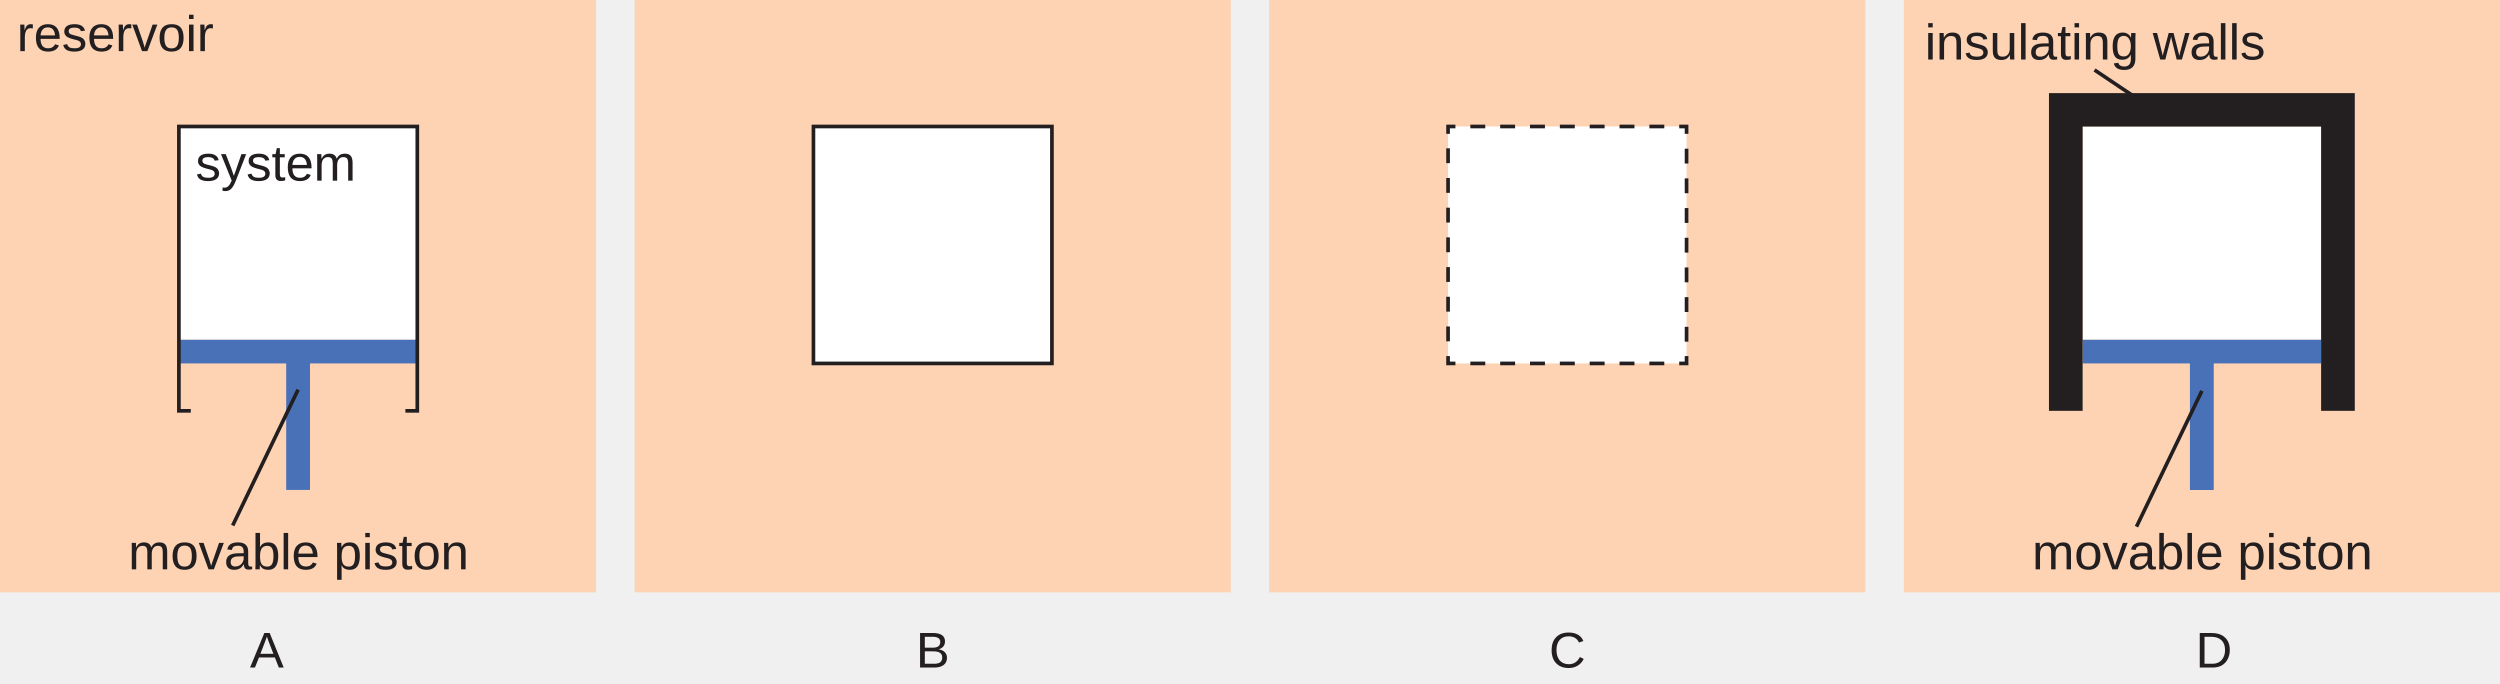
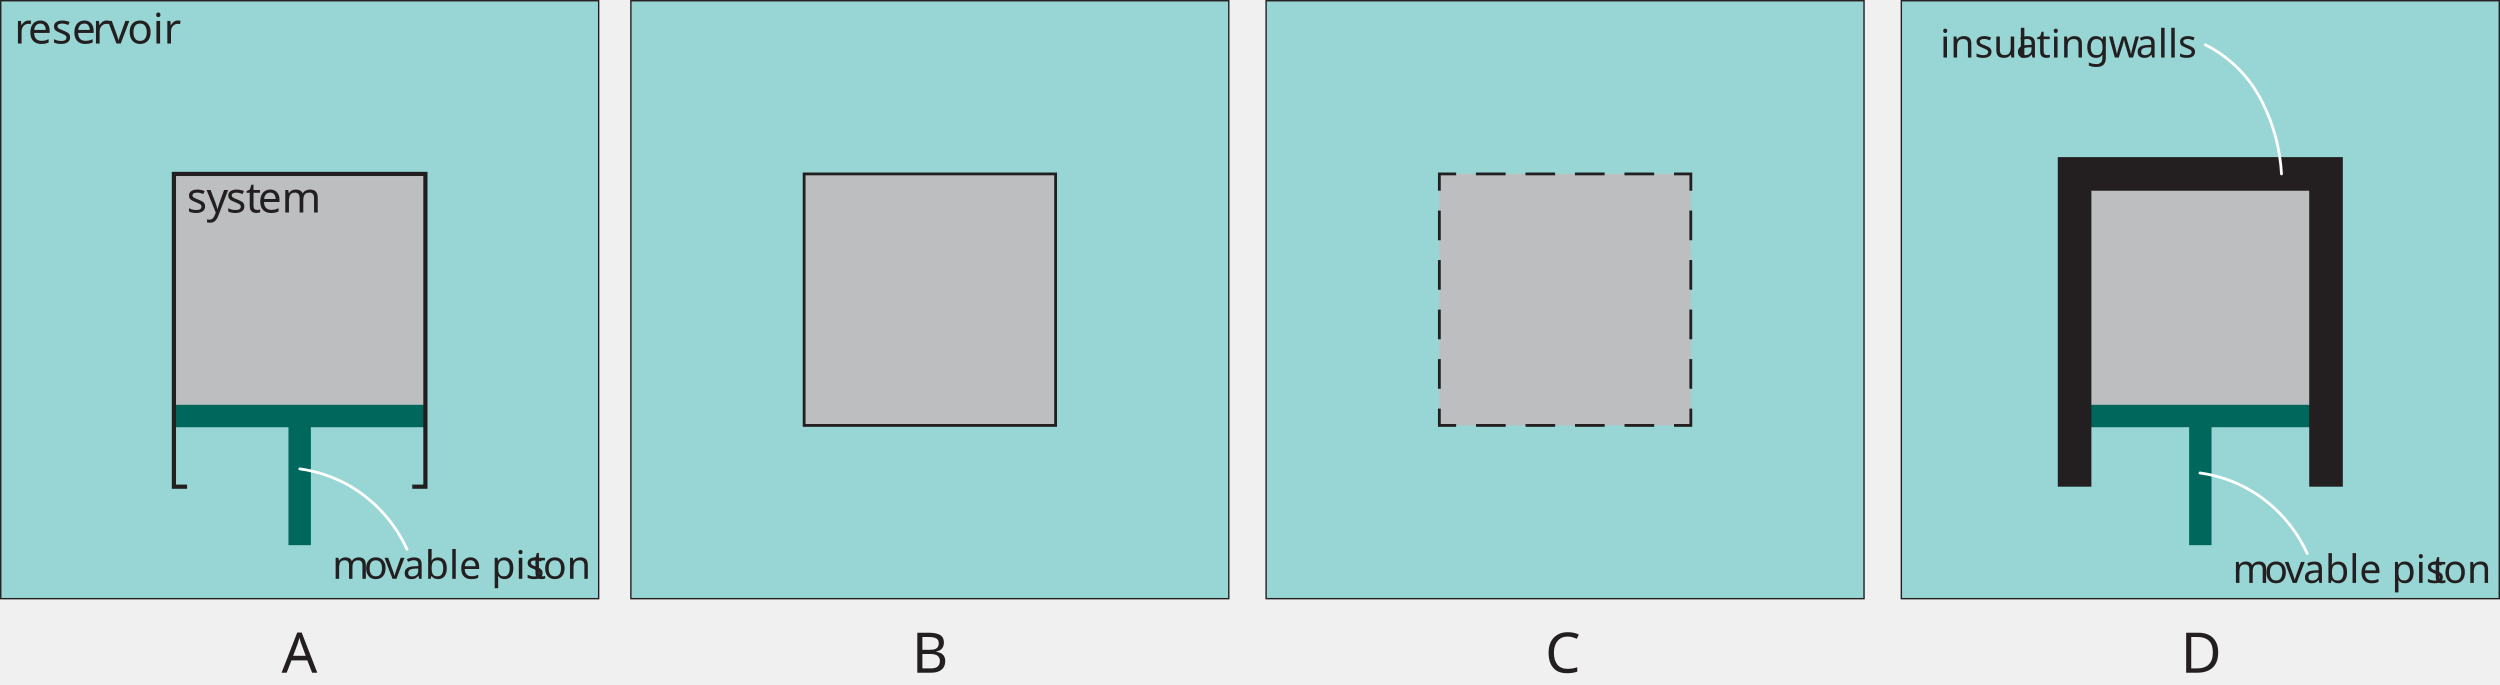
- <svg xmlns="http://www.w3.org/2000/svg" id="Layer_1" data-name="Layer 1" viewBox="0 0 340.16 93.05">
+ <svg xmlns="http://www.w3.org/2000/svg" id="Layer_1" data-name="Layer 1" viewBox="0 0 446.33 122.24">
  <defs>
-     <style>.cls-1{fill:#fdd3b4;}.cls-2,.cls-7{fill:#fff;}.cls-3{fill:#4971b7;}.cls-4,.cls-8,.cls-9{fill:none;}.cls-4,.cls-7,.cls-8,.cls-9{stroke:#231f20;stroke-miterlimit:10;stroke-width:0.5px;}.cls-5,.cls-6{font-size:6.82px;font-family:ArialMT, Arial;}.cls-10,.cls-5,.cls-6{fill:#231f20;}.cls-6{letter-spacing:-0.06em;}.cls-8{stroke-dasharray:2.03 2.03;}.cls-9{stroke-dasharray:2.02 2.02;}</style>
+     <style>.cls-1,.cls-22,.cls-3,.cls-5,.cls-6,.cls-7,.cls-8,.cls-9{fill:none;}.cls-2{fill:#97d6d4;}.cls-3,.cls-5,.cls-6,.cls-8,.cls-9{stroke:#231f20;}.cls-22,.cls-3,.cls-5,.cls-6,.cls-7,.cls-8,.cls-9{stroke-miterlimit:10;}.cls-3{stroke-width:0.25px;}.cls-4{fill:#bcbec0;}.cls-22,.cls-5,.cls-6{stroke-width:0.5px;}.cls-6{stroke-dasharray:5.3 3.54;}.cls-7{stroke:#00675c;stroke-width:4px;}.cls-8{stroke-width:0.75px;}.cls-9{stroke-width:6px;}.cls-10{font-size:7.53px;}.cls-10,.cls-17,.cls-28{fill:#231f20;font-family:ArialNova-Light, Arial Nova;}.cls-11{letter-spacing:-0.01em;}.cls-12{letter-spacing:-0.01em;}.cls-13{letter-spacing:0em;}.cls-14{letter-spacing:-0.01em;}.cls-15{letter-spacing:0.03em;}.cls-16{letter-spacing:-0.01em;}.cls-17{font-size:7px;}.cls-18{letter-spacing:-0.01em;}.cls-19{letter-spacing:-0.01em;}.cls-20{letter-spacing:-0.01em;}.cls-21{clip-path:url(#clip-path);}.cls-22{stroke:#fff;stroke-linecap:round;}.cls-23{letter-spacing:-0.01em;}.cls-24{letter-spacing:-0.01em;}.cls-25{letter-spacing:-0.01em;}.cls-26{letter-spacing:-0.01em;}.cls-27{letter-spacing:-0.01em;}.cls-28{font-size:10px;}</style>
+     <clipPath id="clip-path" transform="translate(-5.47 -4.88)">
+       <rect class="cls-1" width="456.88" height="130.94" />
+     </clipPath>
  </defs>
-   <rect class="cls-1" width="81.12" height="80.6" />
-   <rect class="cls-2" x="24.34" y="17.21" width="32.45" height="29.01" />
-   <rect class="cls-3" x="24.34" y="46.23" width="32.45" height="3.22" />
-   <polyline class="cls-4" points="55.16 55.9 56.78 55.9 56.78 17.21 24.34 17.21 24.34 55.9 25.96 55.9" />
-   <rect class="cls-3" x="31.15" y="55.63" width="18.83" height="3.24" transform="translate(-16.69 97.81) rotate(-90)" />
-   <text class="cls-5" transform="translate(2.29 6.96) scale(1.01 1)">reservoir</text>
-   <text class="cls-5" transform="translate(26.61 24.58) scale(1.01 1)">system</text>
-   <text class="cls-5" transform="translate(17.46 77.47) scale(1.01 1)">movable piston</text>
-   <line class="cls-4" x1="40.56" y1="53.02" x2="31.66" y2="71.5" />
-   <text class="cls-6" transform="translate(34.01 90.83) scale(1.01 1)">A</text>
-   <rect class="cls-1" x="86.35" width="81.12" height="80.6" />
-   <rect class="cls-7" x="110.68" y="17.21" width="32.45" height="32.24" />
-   <text class="cls-5" transform="translate(124.62 90.83) scale(1.01 1)">B</text>
-   <rect class="cls-1" x="172.69" width="81.12" height="80.6" />
-   <rect class="cls-2" x="197.03" y="17.21" width="32.45" height="32.24" />
-   <polyline class="cls-4" points="229.48 48.45 229.48 49.45 228.48 49.45" />
-   <line class="cls-8" x1="226.45" y1="49.45" x2="199.04" y2="49.45" />
-   <polyline class="cls-4" points="198.03 49.45 197.03 49.45 197.03 48.45" />
-   <line class="cls-9" x1="197.03" y1="46.44" x2="197.03" y2="19.22" />
-   <polyline class="cls-4" points="197.03 18.21 197.03 17.21 198.03 17.21" />
-   <line class="cls-8" x1="200.06" y1="17.21" x2="227.46" y2="17.21" />
-   <polyline class="cls-4" points="228.48 17.21 229.48 17.21 229.48 18.21" />
-   <line class="cls-9" x1="229.48" y1="20.23" x2="229.48" y2="47.44" />
-   <text class="cls-5" transform="translate(210.77 90.83) scale(1.01 1)">C</text>
-   <rect class="cls-1" x="259.04" width="81.12" height="80.6" />
-   <rect class="cls-2" x="283.37" y="17.21" width="32.45" height="29.01" />
-   <rect class="cls-3" x="283.37" y="46.23" width="32.45" height="3.22" />
-   <rect class="cls-3" x="290.18" y="55.63" width="18.83" height="3.24" transform="translate(242.34 356.85) rotate(-90)" />
-   <path class="cls-10" d="M320.4,12.67H278.79V55.9h4.58V17.22h32.45V55.9h4.58" />
-   <text class="cls-5" transform="translate(276.5 77.47) scale(1.01 1)">movable piston</text>
-   <line class="cls-4" x1="299.6" y1="53.18" x2="290.7" y2="71.66" />
-   <text class="cls-5" transform="translate(261.9 8.1) scale(1.01 1)">insulating walls</text>
-   <line class="cls-4" x1="284.99" y1="9.52" x2="293.03" y2="14.92" />
-   <text class="cls-5" transform="translate(298.74 90.83) scale(1.01 1)">D</text>
+   <rect class="cls-2" x="0.13" y="0.13" width="106.75" height="106.75" />
+   <rect class="cls-3" x="0.13" y="0.13" width="106.75" height="106.75" />
+   <rect class="cls-4" x="31.05" y="31.05" width="44.9" height="44.9" />
+   <rect class="cls-3" x="31.05" y="31.05" width="44.9" height="44.9" />
+   <rect class="cls-2" x="112.63" y="0.13" width="106.75" height="106.75" />
+   <rect class="cls-3" x="112.63" y="0.13" width="106.75" height="106.75" />
+   <rect class="cls-4" x="143.56" y="31.05" width="44.9" height="44.9" />
+   <rect class="cls-5" x="143.56" y="31.05" width="44.9" height="44.9" />
+   <rect class="cls-2" x="226.04" y="0.13" width="106.75" height="106.75" />
+   <rect class="cls-3" x="226.04" y="0.13" width="106.75" height="106.75" />
+   <rect class="cls-4" x="256.97" y="31.05" width="44.9" height="44.9" />
+   <polyline class="cls-5" points="301.87 72.95 301.87 75.95 298.87 75.95" />
+   <line class="cls-6" x1="295.33" y1="75.95" x2="261.74" y2="75.95" />
+   <polyline class="cls-5" points="259.97 75.95 256.97 75.95 256.97 72.95" />
+   <line class="cls-6" x1="256.97" y1="69.41" x2="256.97" y2="35.82" />
+   <polyline class="cls-5" points="256.97 34.05 256.97 31.05 259.97 31.05" />
+   <line class="cls-6" x1="263.5" y1="31.05" x2="297.1" y2="31.05" />
+   <polyline class="cls-5" points="298.87 31.05 301.87 31.05 301.87 34.05" />
+   <line class="cls-6" x1="301.86" y1="37.59" x2="301.86" y2="71.18" />
+   <rect class="cls-2" x="339.45" y="0.13" width="106.75" height="106.75" />
+   <rect class="cls-3" x="339.45" y="0.13" width="106.75" height="106.75" />
+   <rect class="cls-4" x="370.38" y="31.05" width="44.9" height="44.9" />
+   <rect class="cls-3" x="370.38" y="31.05" width="44.9" height="44.9" />
+   <line class="cls-7" x1="31.05" y1="74.27" x2="75.95" y2="74.27" />
+   <line class="cls-7" x1="53.5" y1="76.15" x2="53.5" y2="97.33" />
+   <polyline class="cls-8" points="73.6 86.89 75.95 86.89 75.95 31.05 53.5 31.05 31.05 31.05 31.05 86.89 33.4 86.89" />
+   <line class="cls-7" x1="370.38" y1="74.27" x2="415.27" y2="74.27" />
+   <line class="cls-7" x1="392.83" y1="76.15" x2="392.83" y2="97.33" />
+   <polyline class="cls-9" points="415.27 86.89 415.27 31.05 392.82 31.05 370.38 31.05 370.38 86.89" />
+   <text class="cls-10" transform="translate(33.35 37.95)">s<tspan class="cls-11" x="3.53" y="0">y</tspan>
+     <tspan x="7.01" y="0">s</tspan>
+     <tspan class="cls-12" x="10.55" y="0">t</tspan>
+     <tspan class="cls-13" x="12.69" y="0">em</tspan>
+   </text>
+   <text class="cls-10" transform="translate(2.56 7.77)">
+     <tspan class="cls-14">r</tspan>
+     <tspan x="2.44" y="0">ese</tspan>
+     <tspan class="cls-15" x="13.93" y="0">r</tspan>
+     <tspan class="cls-16" x="16.7" y="0">v</tspan>
+     <tspan class="cls-13" x="20.17" y="0">oir</tspan>
+   </text>
+   <text class="cls-17" transform="translate(59.33 103.33)">m<tspan class="cls-18" x="5.65" y="0">o</tspan>
+     <tspan class="cls-19" x="9.32" y="0">v</tspan>
+     <tspan x="12.59" y="0">able pis</tspan>
+     <tspan class="cls-20" x="35.62" y="0">t</tspan>
+     <tspan x="37.61" y="0">on</tspan>
+   </text>
+   <g class="cls-21">
+     <path class="cls-22" d="M59,88.59a24.65,24.65,0,0,1,9.14,3.17,25.32,25.32,0,0,1,10,11.21" transform="translate(-5.47 -4.88)" />
+   </g>
+   <text class="cls-17" transform="translate(398.59 104.07)">m<tspan class="cls-23" x="5.65" y="0">o</tspan>
+     <tspan class="cls-24" x="9.32" y="0">v</tspan>
+     <tspan x="12.59" y="0">able pis</tspan>
+     <tspan class="cls-25" x="35.62" y="0">t</tspan>
+     <tspan x="37.61" y="0">on</tspan>
+   </text>
+   <g class="cls-21">
+     <path class="cls-22" d="M398.24,89.32a24.64,24.64,0,0,1,9.14,3.18,25.25,25.25,0,0,1,10,11.2" transform="translate(-5.47 -4.88)" />
+   </g>
+   <text class="cls-17" transform="translate(346.38 10.27)">insul<tspan class="cls-26" x="13.56" y="0">a</tspan>
+     <tspan x="17.21" y="0">ting </tspan>
+     <tspan class="cls-27" x="30.07" y="0">w</tspan>
+     <tspan x="34.93" y="0">alls</tspan>
+   </text>
+   <g class="cls-21">
+     <path class="cls-22" d="M412.79,35.93a32.23,32.23,0,0,0-3.35-12.65,22.69,22.69,0,0,0-10.24-10.4" transform="translate(-5.47 -4.88)" />
+   </g>
+   <text class="cls-28" transform="translate(50.27 120.1)">A</text>
+   <text class="cls-28" transform="translate(162.8 120.1)">B</text>
+   <text class="cls-28" transform="translate(275.86 120.1)">C</text>
+   <text class="cls-28" transform="translate(389.33 120.1)">D</text>
</svg>
